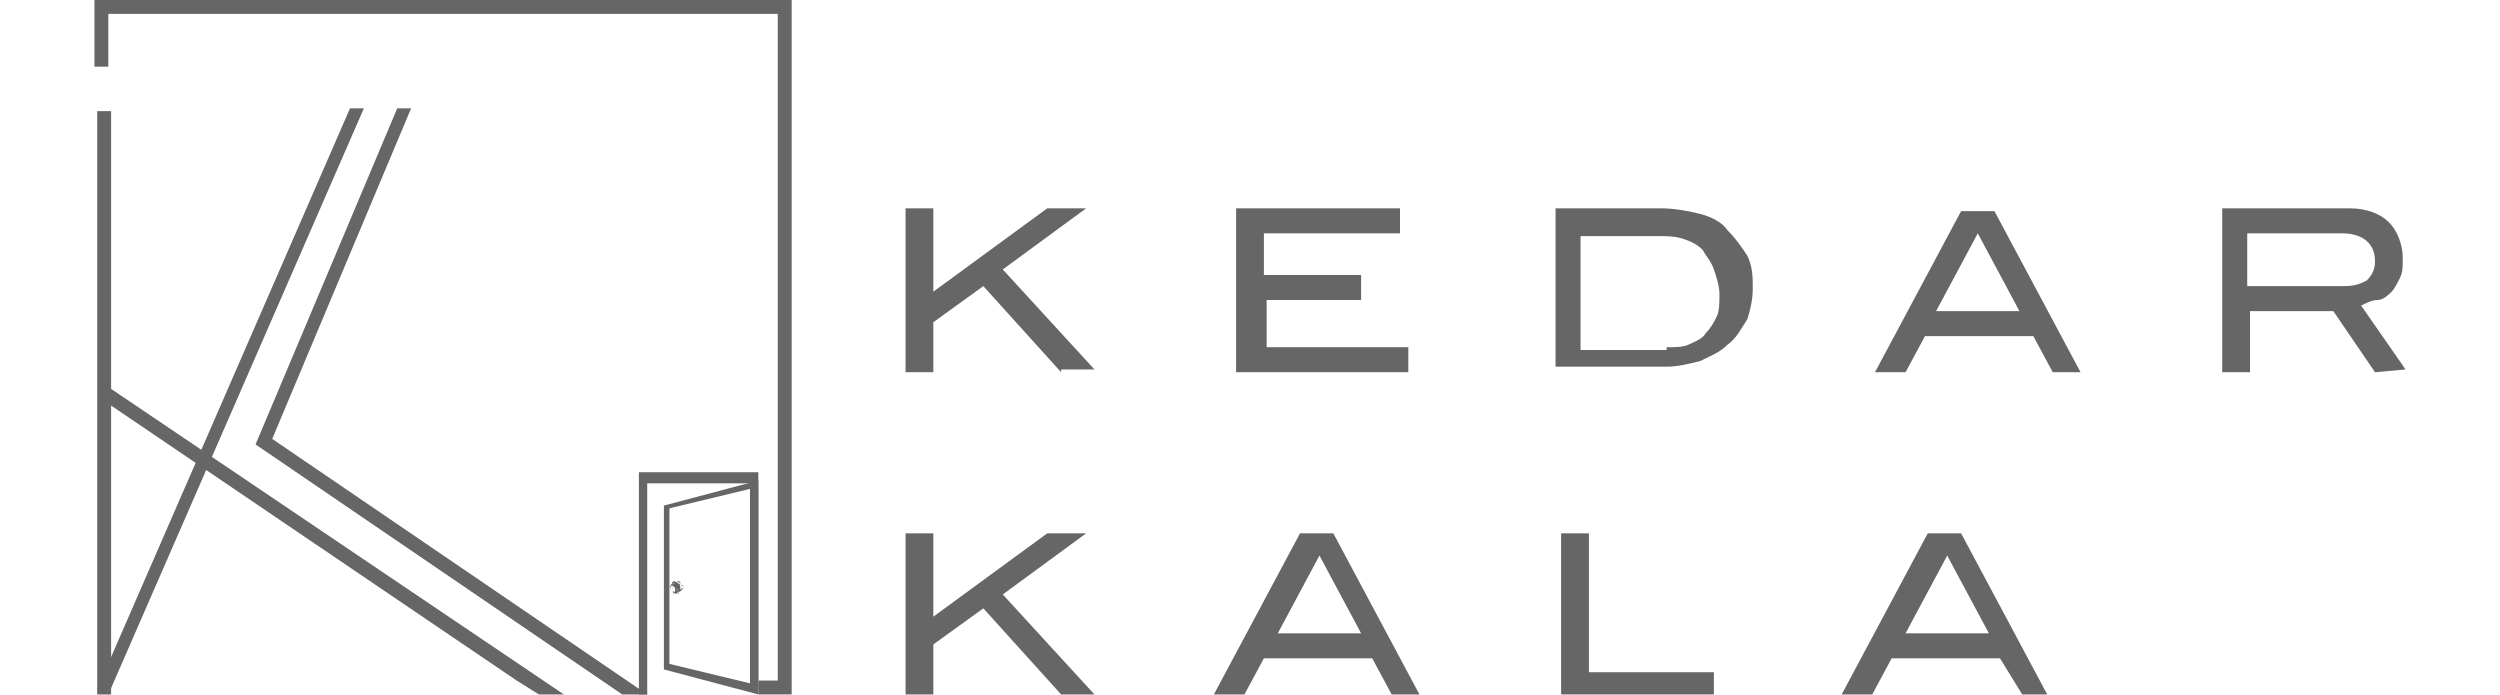
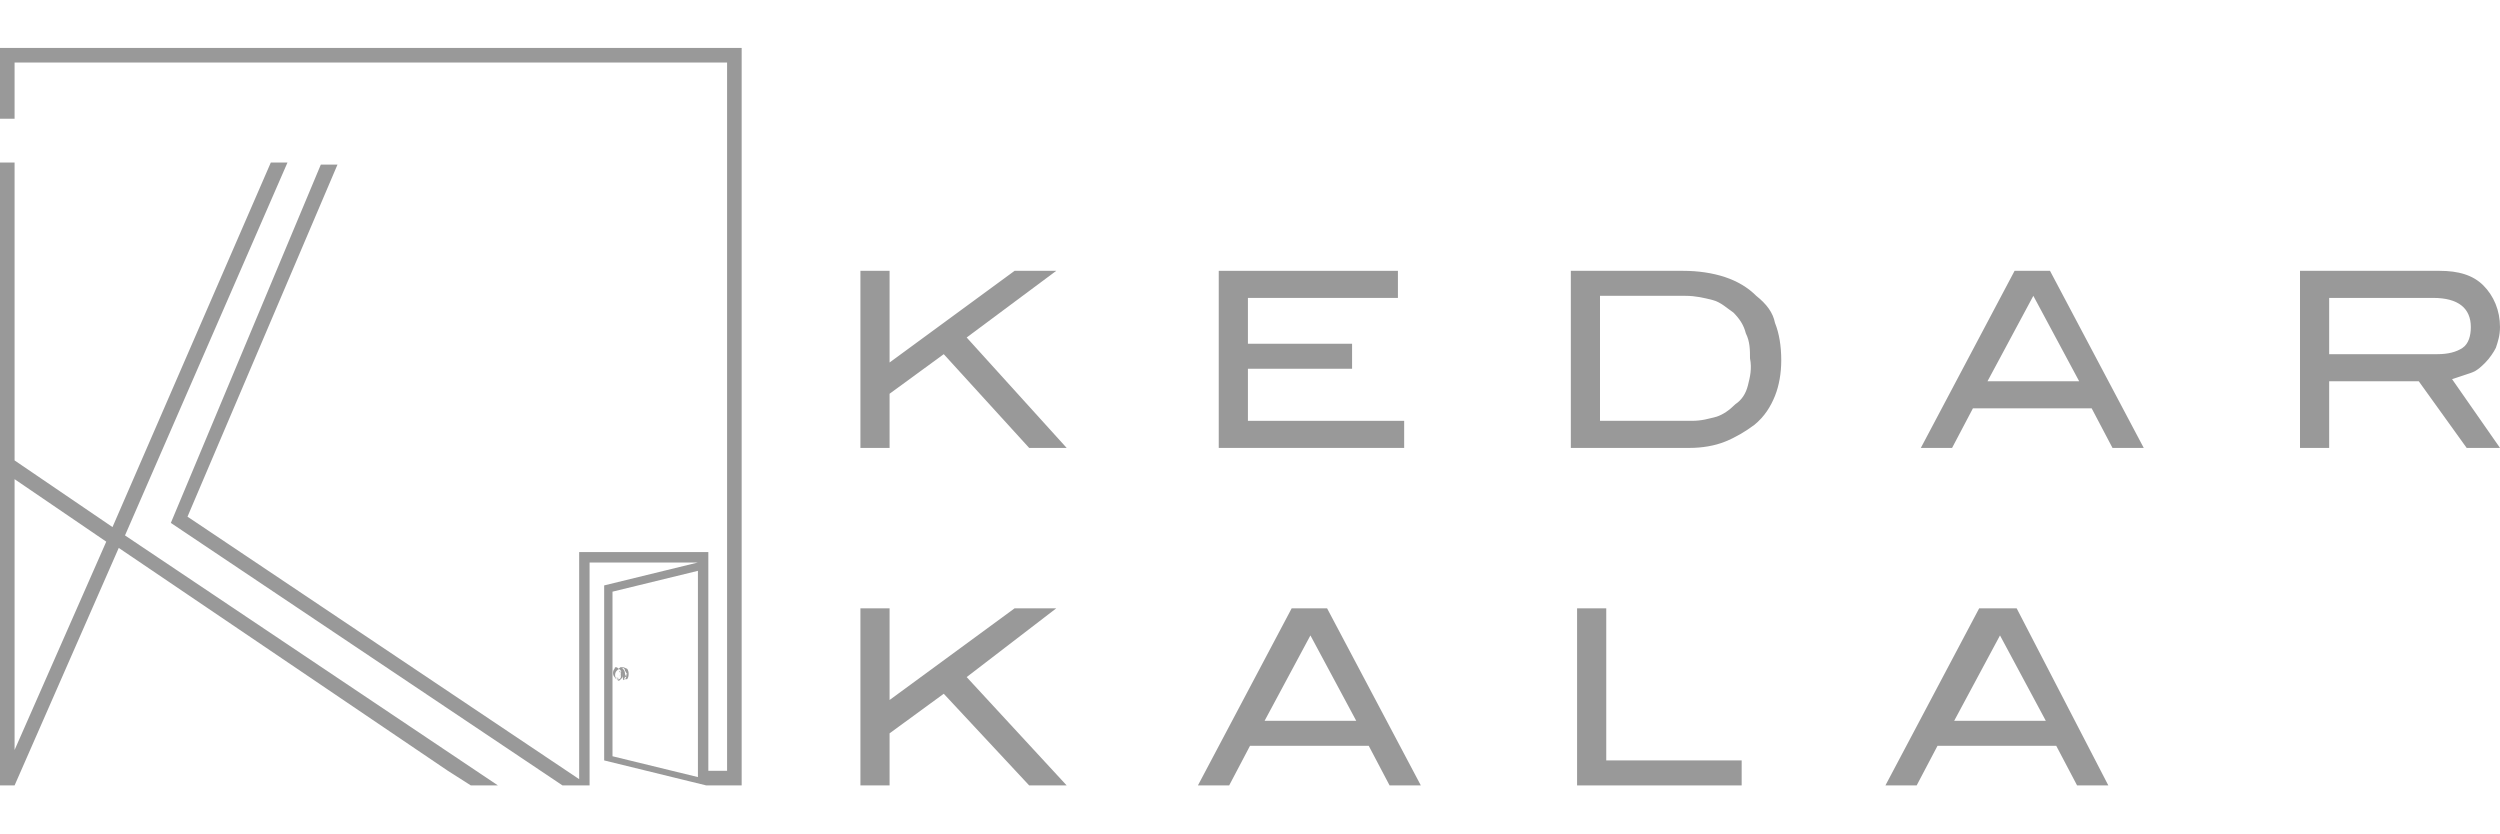
- <svg xmlns="http://www.w3.org/2000/svg" version="1.1" id="Layer_1" x="0px" y="0px" viewBox="0 0 90 25" style="enable-background:new 0 0 90 25;" xml:space="preserve">
+ <svg xmlns="http://www.w3.org/2000/svg" version="1.1" id="Layer_1" x="0px" y="0px" viewBox="0 0 120 40" style="enable-background:new 0 0 120 40;" xml:space="preserve">
  <style type="text/css">
- 	.st0{fill:#666666;}
- 	.st1{opacity:0.5;fill:#666666;enable-background:new    ;}
+ 	.st0{fill:#999999;}
</style>
  <g>
    <g>
      <g>
-         <path class="st0" d="M38.2,13.4l-2.8-3.1l-1.8,1.3v1.8h-1V7.5h1v3l4.1-3h1.4l-3,2.2l3.3,3.6h-1.2V13.4z" />
-         <path class="st0" d="M44.5,13.4V7.5h5.9v0.9h-4.9v1.5H49v0.9h-3.4v1.7h5.1v0.9C50.6,13.4,44.5,13.4,44.5,13.4z" />
-         <path class="st0" d="M59.8,7.5c0.5,0,1,0.1,1.4,0.2s0.8,0.3,1,0.6c0.3,0.3,0.5,0.6,0.7,0.9c0.2,0.4,0.2,0.8,0.2,1.2     s-0.1,0.8-0.2,1.1c-0.2,0.3-0.4,0.7-0.7,0.9c-0.3,0.3-0.6,0.4-1,0.6c-0.4,0.1-0.8,0.2-1.2,0.2h-4V7.5H59.8z M60,12.5     c0.3,0,0.6,0,0.8-0.1s0.5-0.2,0.6-0.4c0.2-0.2,0.3-0.4,0.4-0.6c0.1-0.2,0.1-0.5,0.1-0.8s-0.1-0.6-0.2-0.9     c-0.1-0.3-0.3-0.5-0.4-0.7c-0.2-0.2-0.4-0.3-0.7-0.4c-0.3-0.1-0.6-0.1-0.9-0.1h-2.8v4.1H60V12.5z" />
-         <path class="st0" d="M73.9,13.4l-0.7-1.3h-3.9l-0.7,1.3h-1.1l3.1-5.8h1.2l3.1,5.8H73.9z M71.2,8.4l-1.5,2.8h3L71.2,8.4z" />
-         <path class="st0" d="M85.5,13.4L84,11.2h-3v2.2h-1V7.5h4.6c0.6,0,1.1,0.2,1.4,0.5s0.5,0.8,0.5,1.3c0,0.3,0,0.5-0.1,0.7     s-0.2,0.4-0.3,0.5s-0.3,0.3-0.5,0.3S85.2,10.9,85,11l1.6,2.3L85.5,13.4L85.5,13.4z M84.4,10.3c0.4,0,0.6-0.1,0.8-0.2     c0.2-0.2,0.3-0.4,0.3-0.7c0-0.6-0.4-1-1.2-1h-3.4v1.9H84.4z" />
+         <polygon class="st0" points="50.7,13 48.7,13 42.7,17.4 42.7,13 41.3,13 41.3,21.5 42.7,21.5 42.7,18.9 45.3,17 49.4,21.5      51.2,21.5 46.4,16.2    " />
+         <polygon class="st0" points="59.9,17.7 64.9,17.7 64.9,16.5 59.9,16.5 59.9,14.3 67.1,14.3 67.1,13 58.5,13 58.5,21.5 67.4,21.5      67.4,20.2 59.9,20.2    " />
+         <path class="st0" d="M84.3,14.2c-0.4-0.4-0.9-0.7-1.5-0.9c-0.6-0.2-1.3-0.3-2-0.3h-5.4v8.5h5.7c0.6,0,1.2-0.1,1.7-0.3     c0.5-0.2,1-0.5,1.4-0.8c0.5-0.4,0.8-0.9,1-1.4c0.2-0.5,0.3-1.1,0.3-1.7c0-0.7-0.1-1.3-0.3-1.8C85.1,15,84.8,14.6,84.3,14.2z      M83.9,18.5c-0.1,0.4-0.3,0.7-0.6,0.9c-0.3,0.3-0.6,0.5-0.9,0.6c-0.4,0.1-0.7,0.2-1.2,0.2h-4.4v-6h4.1c0.5,0,0.9,0.1,1.3,0.2     c0.4,0.1,0.7,0.4,1,0.6c0.3,0.3,0.5,0.6,0.6,1c0.2,0.4,0.2,0.8,0.2,1.2C84.1,17.7,84,18.1,83.9,18.5z" />
+         <path class="st0" d="M96.7,13l-4.5,8.5h1.5l1-1.9h5.7l1,1.9h1.5L98.4,13H96.7z M95.4,18.3l2.2-4.1l2.2,4.1H95.4z" />
+         <path class="st0" d="M118.6,17.9c0.3-0.1,0.5-0.3,0.7-0.5c0.2-0.2,0.4-0.5,0.5-0.7c0.1-0.3,0.2-0.6,0.2-1c0-0.8-0.3-1.5-0.8-2     c-0.5-0.5-1.2-0.7-2.1-0.7h-6.7v8.5h1.4v-3.2h4.3l2.3,3.2h1.6l-2.3-3.3C118,18.1,118.3,18,118.6,17.9z M111.8,17v-2.7h5     c1.2,0,1.8,0.5,1.8,1.4c0,0.4-0.1,0.8-0.4,1c-0.3,0.2-0.7,0.3-1.2,0.3H111.8z" />
      </g>
      <g>
-         <path class="st0" d="M38.2,25l-2.8-3.1l-1.8,1.3V25h-1v-5.8h1v3l4.1-3h1.4l-3,2.2l3.3,3.6C39.5,25,38.2,25,38.2,25z" />
-         <path class="st0" d="M50.1,25l-0.7-1.3h-3.9L44.8,25h-1.1l3.1-5.8H48l3.1,5.8H50.1z M47.5,20L46,22.8h3L47.5,20z" />
-         <path class="st0" d="M56.2,25v-5.8h1v5h4.5V25H56.2z" />
-         <path class="st0" d="M72.8,25L72,23.7h-3.9L67.4,25h-1.1l3.1-5.8h1.2l3.1,5.8H72.8z M70.1,20l-1.5,2.8h3L70.1,20z" />
+         <polygon class="st0" points="50.7,29.2 48.7,29.2 42.7,33.6 42.7,29.2 41.3,29.2 41.3,37.7 42.7,37.7 42.7,35.2 45.3,33.3      49.4,37.7 51.2,37.7 46.4,32.5    " />
+         <path class="st0" d="M62,29.2l-4.5,8.5H59l1-1.9h5.7l1,1.9h1.5l-4.5-8.5H62z M60.7,34.6l2.2-4.1l2.2,4.1H60.7z" />
+         <polygon class="st0" points="77.1,29.2 75.7,29.2 75.7,37.7 83.6,37.7 83.6,36.5 77.1,36.5    " />
+         <path class="st0" d="M96.8,29.2H95l-4.5,8.5h1.5l1-1.9h5.7l1,1.9h1.5L96.8,29.2z M93.8,34.6l2.2-4.1l2.2,4.1H93.8z" />
      </g>
    </g>
    <g>
-       <g>
-         <polygon class="st0" points="28.5,25 27.3,25 27.3,24.5 28,24.5 28,0.5 3.9,0.5 3.9,2.4 3.4,2.4 3.4,0 28.5,0    " />
-         <g>
-           <polygon class="st0" points="27.3,24.8 27,24.8 27,17.4 23.3,17.4 23.3,25 23,25 23,17 27.3,17     " />
-           <path class="st0" d="M27.3,25l-3.4-0.9v-5.9l3.4-0.9V25z M24.1,23.9l2.9,0.7v-7l-2.9,0.7V23.9z" />
-           <g>
-             <path class="st0" d="M24.3,21C24.4,21,24.4,21,24.3,21C24.4,21,24.4,21,24.3,21c0.1,0,0.2,0.1,0.2,0.2s0,0.1-0.1,0.1       c0,0,0,0-0.1,0C24.5,21.2,24.5,21,24.3,21z M24.4,21.2v-0.1C24.5,21.1,24.5,21.2,24.4,21.2z M24.4,21.2v-0.1       C24.5,21.1,24.5,21.2,24.4,21.2z" />
-             <path class="st0" d="M24.4,21.3c0,0.1-0.1,0.1-0.2,0s-0.1-0.2,0-0.3c0-0.1,0.1-0.1,0.2,0l0.1,0.1       C24.4,21.2,24.4,21.2,24.4,21.3z M24.3,21L24.3,21c-0.2,0.1-0.2,0.2-0.1,0.3h0.1v-0.1C24.4,21.1,24.4,21.1,24.3,21z M24.3,21.3       l0.1-0.1c0-0.1,0-0.1-0.1-0.2h-0.1l0,0c0,0,0.1,0,0.1,0.1C24.4,21.1,24.4,21.2,24.3,21.3L24.3,21.3L24.3,21.3L24.3,21.3z" />
-             <path class="st0" d="M24.4,21.3L24.4,21.3c0.2-0.1,0.2-0.2,0.1-0.3c0-0.1-0.1-0.1-0.2,0l0,0c0,0,0.1-0.1,0.2,0       S24.6,21.3,24.4,21.3C24.5,21.4,24.4,21.4,24.4,21.3L24.4,21.3z M24.6,21.1C24.6,21,24.6,21,24.6,21.1       C24.5,21,24.5,21.1,24.6,21.1c0,0.1,0,0.1-0.1,0.2C24.5,21.3,24.6,21.2,24.6,21.1z" />
-             <path class="st0" d="M24.2,21.1L24.2,21.1L24.2,21.1C24.3,21,24.3,21,24.2,21.1c0.1,0,0.1,0.1,0.1,0.1h-0.1       C24.2,21.2,24.2,21.2,24.2,21.1c0,0.1,0,0.1,0.1,0.1h0.1c0.1-0.1,0.1-0.2,0-0.2S24.2,21,24.2,21.1L24.2,21.1z" />
-           </g>
-         </g>
-       </g>
-       <g>
-         <polygon class="st0" points="3.9,25 3.5,24.8 12.6,3.9 13.1,3.9    " />
-         <path class="st0" d="M18.6,24.5L4,14.6v9.9V25H3.5V4H4v10l16.3,11h-0.9L18.6,24.5z" />
-         <polygon class="st0" points="22.4,25 9.2,16 14.3,3.9 14.8,3.9 9.8,15.8 23.3,25    " />
-       </g>
-       <polygon class="st1" points="23.3,24.9 23.3,25 23,24.7 23,24.7   " />
+       <path class="st0" d="M29.9,32.6c0.1,0,0.1-0.1,0.1-0.2c0-0.1,0-0.2-0.1-0.3c-0.1-0.1-0.1-0.1-0.2,0c0,0,0,0,0,0    C29.9,32.2,29.9,32.5,29.9,32.6C29.8,32.6,29.9,32.6,29.9,32.6z M29.9,32.5c0-0.1,0-0.1,0-0.2C29.9,32.3,29.9,32.4,29.9,32.5z     M29.9,32.2c0,0.1,0,0.2,0,0.2C29.9,32.4,29.9,32.3,29.9,32.2z" />
+       <path class="st0" d="M29.8,32.5c0,0,0-0.1,0-0.2c0-0.1,0-0.1-0.1-0.2c-0.1-0.1-0.2-0.1-0.2,0c-0.1,0.1-0.1,0.3,0,0.4    C29.6,32.7,29.8,32.6,29.8,32.5z M29.8,32.1c0.1,0.1,0.1,0.1,0.1,0.2c0,0.1,0,0.2-0.1,0.2c0,0-0.1,0-0.1,0c0,0,0,0,0,0    c0.1,0,0.1,0,0.1,0C29.8,32.5,29.9,32.3,29.8,32.1c0,0,0,0-0.1,0c0,0,0,0,0,0C29.7,32.1,29.7,32.1,29.8,32.1z M29.6,32.2    c0.1-0.1,0.1-0.1,0.2,0c0,0,0.1,0.1,0.1,0.2c0,0.1,0,0.1-0.1,0.2c-0.1,0.1-0.1,0.1-0.2,0C29.5,32.5,29.5,32.3,29.6,32.2z" />
+       <path class="st0" d="M29.8,32.1c0.1-0.1,0.2,0,0.2,0.1c0.1,0.1,0.1,0.3,0,0.4c0,0-0.1,0.1-0.1,0c0,0,0,0,0,0c0.1,0,0.2,0,0.2,0    c0.1-0.1,0.1-0.4,0-0.5C29.9,32,29.8,32,29.8,32.1C29.7,32.1,29.8,32.1,29.8,32.1z M30.1,32.3c0,0.1,0,0.2-0.1,0.2    C30,32.5,30,32.4,30.1,32.3c0-0.1,0-0.1-0.1-0.2C30,32.2,30.1,32.2,30.1,32.3z" />
+       <path class="st0" d="M29.6,32.5C29.5,32.5,29.5,32.5,29.6,32.5C29.5,32.5,29.6,32.5,29.6,32.5c0.1,0.1,0.1,0.1,0.1,0    c0.1-0.1,0.1-0.3,0-0.3c0,0-0.1,0-0.1,0c0,0,0,0.1,0,0.1c0,0,0,0,0,0c0,0,0-0.1,0-0.1c0,0,0.1,0,0.1,0c0.1,0.1,0.1,0.2,0,0.3    C29.7,32.6,29.6,32.6,29.6,32.5z" />
+       <path class="st0" d="M0,2.3v3.4h0.7V3h34.2V37H34V26.5h-6.2v10.9L9,24.8l7.2-16.9l-0.8,0L8.2,25.1L27,37.7h1.3h0v0l0,0l0-0.1l0,0    V27h5.2L29,28.1v8.4l4.9,1.2v-0.2h0v0.2h1.7V2.3H0z M33.5,37.3l-4.1-1v-7.9l4.1-1V37.3z" />
+       <path class="st0" d="M13.8,7.8l-0.8,0L5.4,25.3l-4.7-3.2V7.8H0v29.9h0.7v0l0,0l5-11.4L21.5,37l1.1,0.7h1.3L6,25.7L13.8,7.8z     M0.7,36V23l4.4,3L0.7,36z" />
    </g>
  </g>
</svg>
